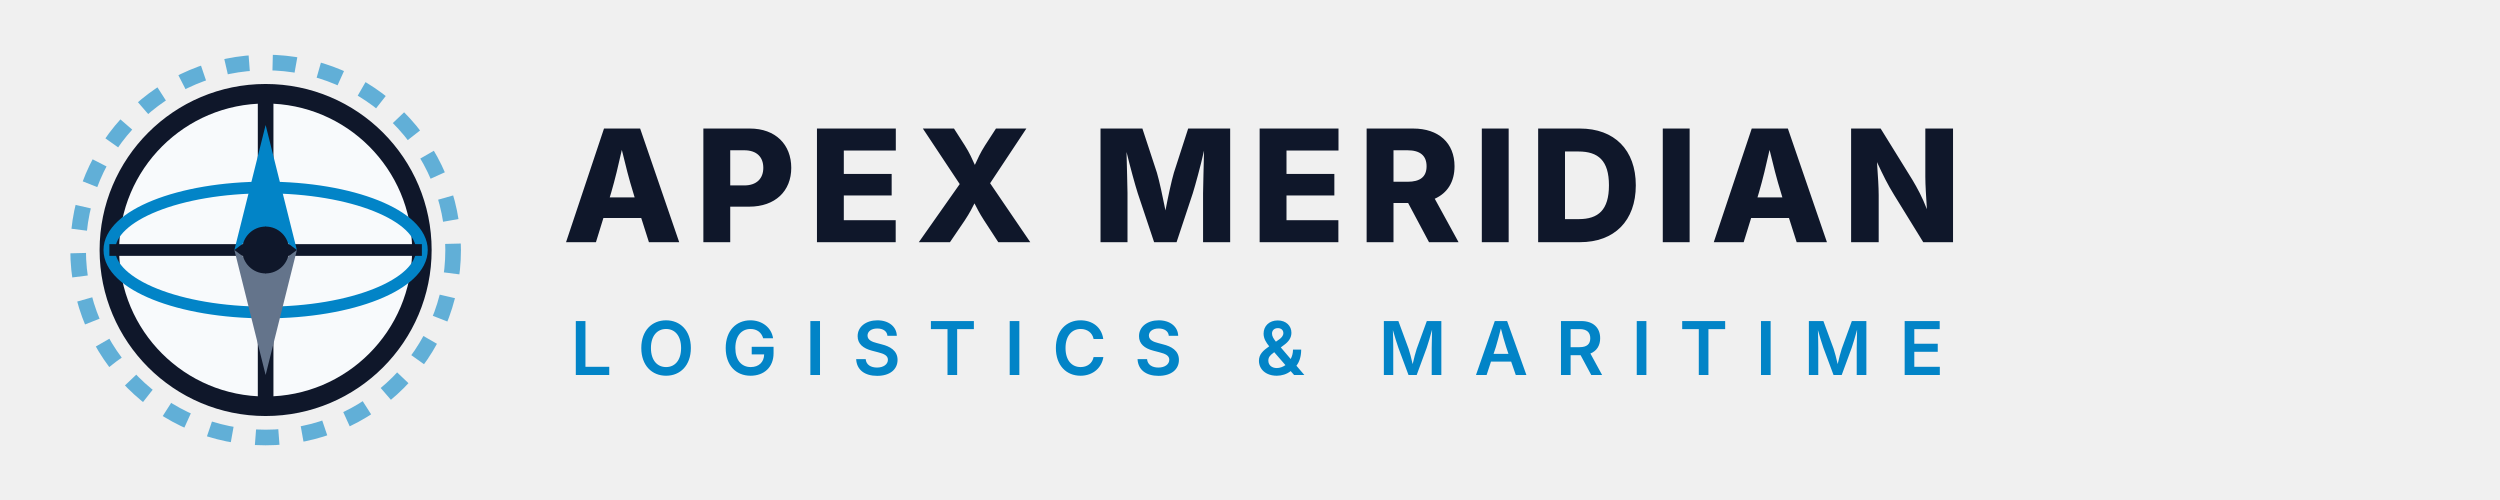
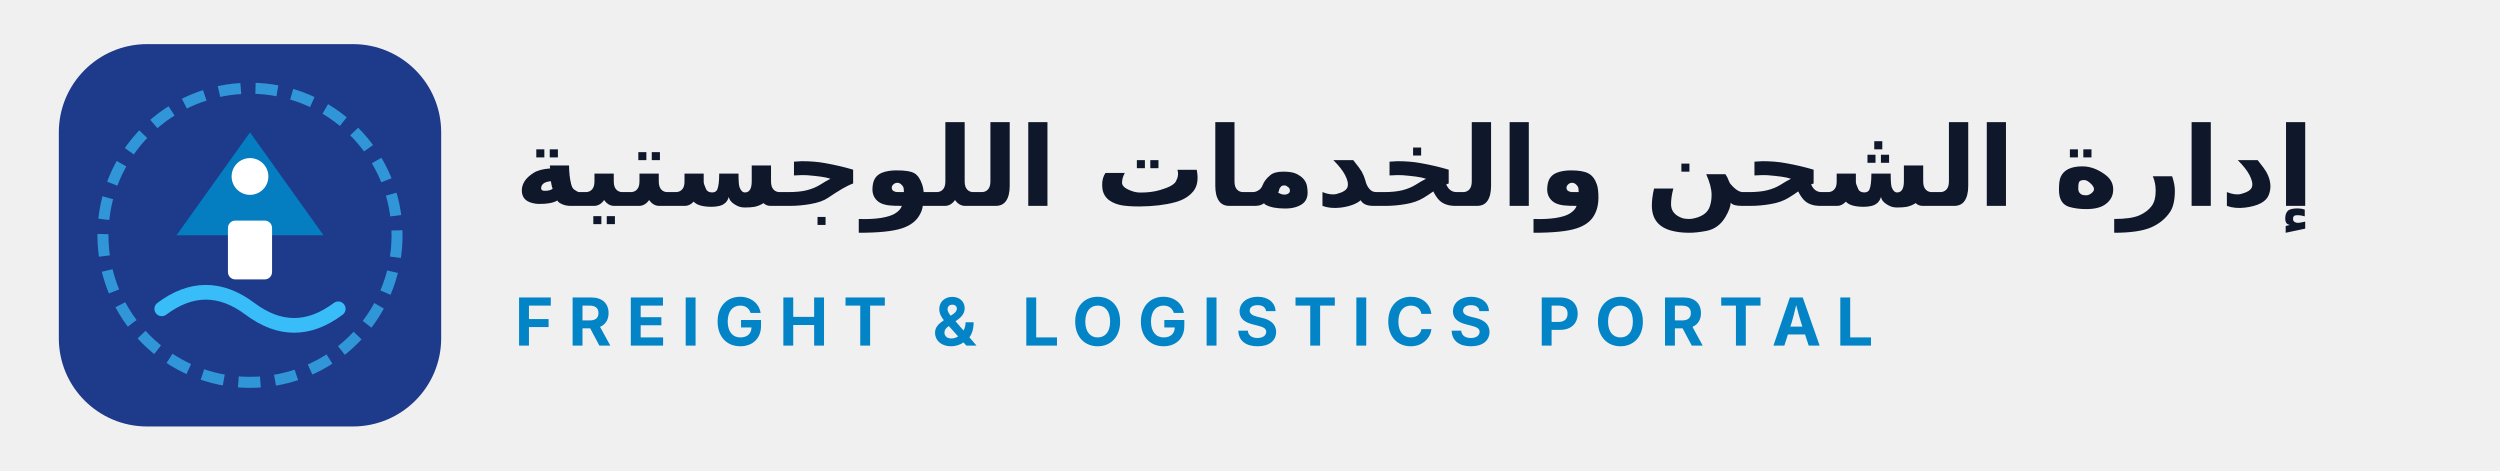
- <svg xmlns="http://www.w3.org/2000/svg" viewBox="0 0 320 64" fill="none">
+ <svg xmlns="http://www.w3.org/2000/svg" viewBox="0 0 340 64" fill="none">
  <g transform="translate(8, 6)">
-     <circle cx="26" cy="26" r="24" stroke="#0284c7" stroke-width="2" stroke-dasharray="3 3" opacity="0.6" />
-     <circle cx="26" cy="26" r="20" stroke="#0f172a" stroke-width="2.5" fill="#f8fafc" />
-     <ellipse cx="26" cy="26" rx="20" ry="8" stroke="#0284c7" stroke-width="1.5" fill="none" />
-     <line x1="26" y1="6" x2="26" y2="46" stroke="#0f172a" stroke-width="2" />
-     <line x1="6" y1="26" x2="46" y2="26" stroke="#0f172a" stroke-width="1.5" />
-     <polygon points="26,10 30,26 26,23 22,26" fill="#0284c7" />
-     <polygon points="26,42 30,26 26,29 22,26" fill="#64748b" />
-     <circle cx="26" cy="26" r="3" fill="#0f172a" />
+     <rect width="52" height="52" rx="12" fill="#1e3a8a" />
+     <circle cx="26" cy="26" r="20" stroke="#38bdf8" stroke-width="1.5" stroke-dasharray="3 2" opacity="0.7" />
+     <path d="M14 36C18 33 22 33 26 36C30 39 34 39 38 36" stroke="#38bdf8" stroke-width="2" stroke-linecap="round" />
+     <path d="M16 26L26 12L36 26H16Z" fill="#0284c7" opacity="0.9" />
+     <rect x="23" y="24" width="6" height="8" rx="1" fill="#ffffff" />
+     <circle cx="26" cy="18" r="2.5" fill="#ffffff" />
  </g>
-   <text x="72" y="31" font-family="system-ui, -apple-system, sans-serif" font-size="20" font-weight="800" fill="#0f172a" letter-spacing="1.5">APEX MERIDIAN</text>
-   <text x="73" y="48" font-family="system-ui, -apple-system, sans-serif" font-size="9.5" font-weight="600" fill="#0284c7" letter-spacing="3.5">LOGISTICS &amp; MARITIME</text>
+   <text x="70" y="28" font-family="'Cairo', system-ui, -apple-system, sans-serif" font-size="15" font-weight="800" fill="#0f172a">إدارة الشحن والخدمات اللوجستية</text>
+   <text x="70" y="47" font-family="system-ui, -apple-system, sans-serif" font-size="9" font-weight="700" fill="#0284c7" letter-spacing="2">FREIGHT &amp; LOGISTICS PORTAL</text>
</svg>
